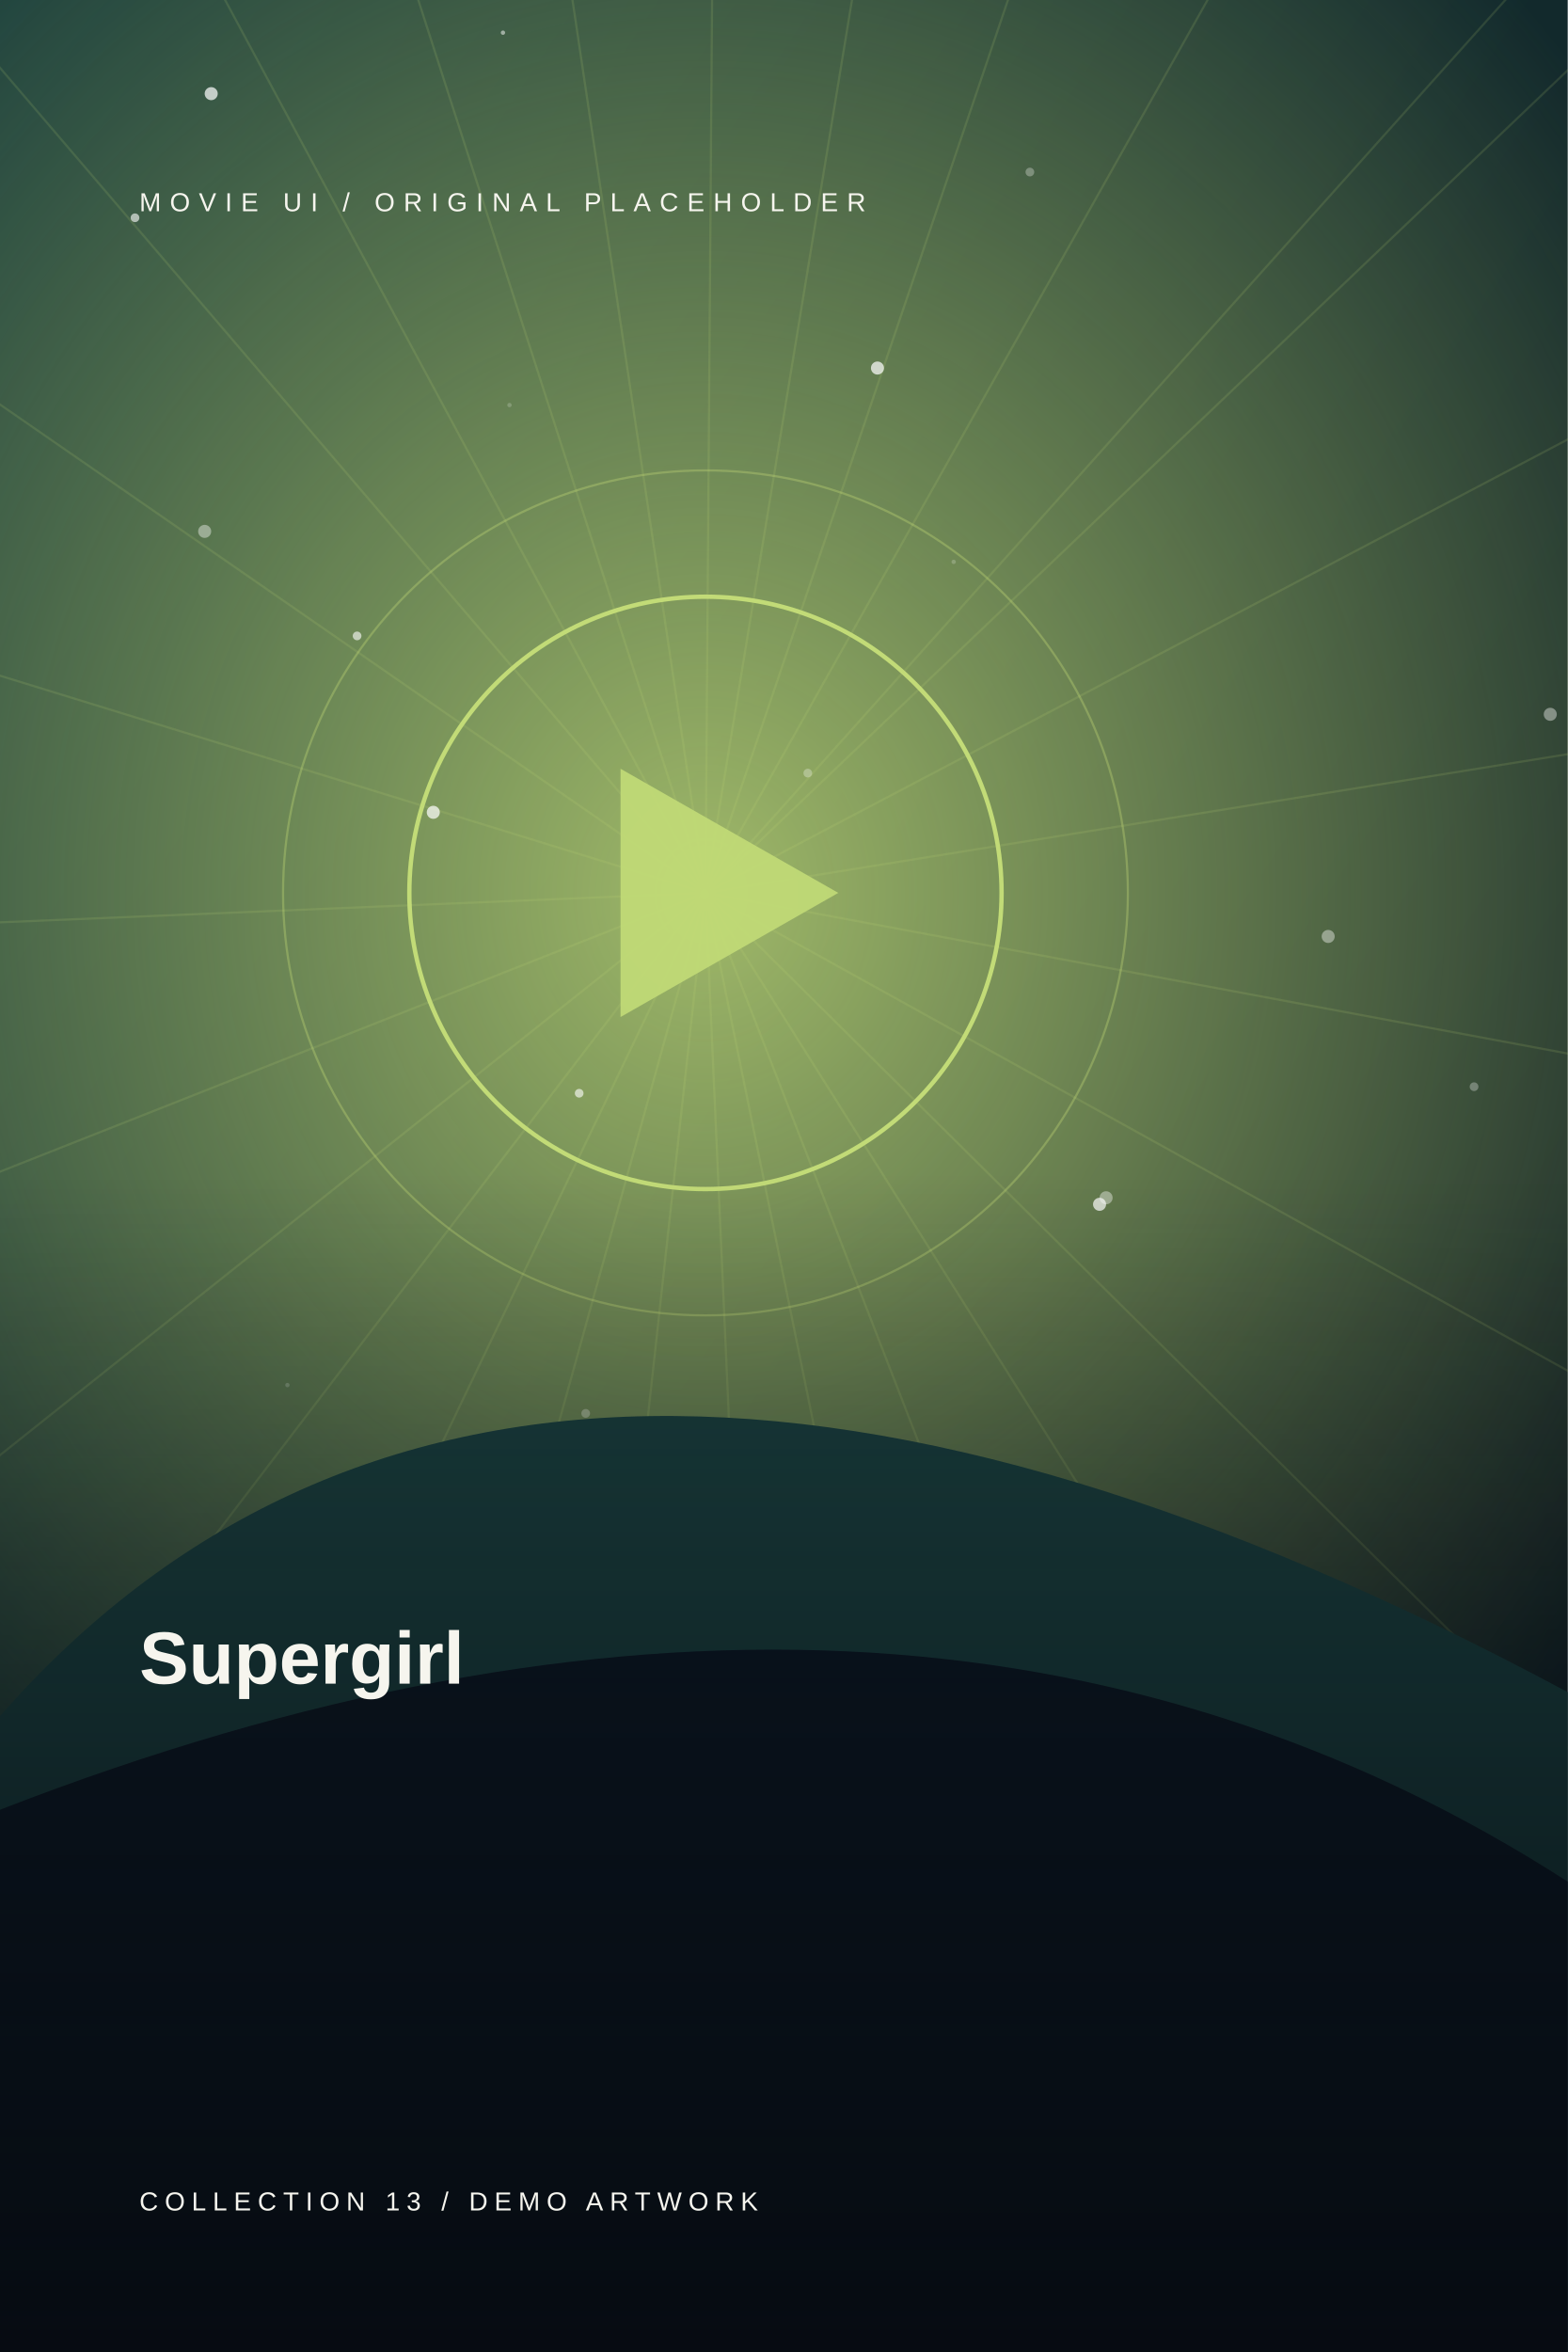
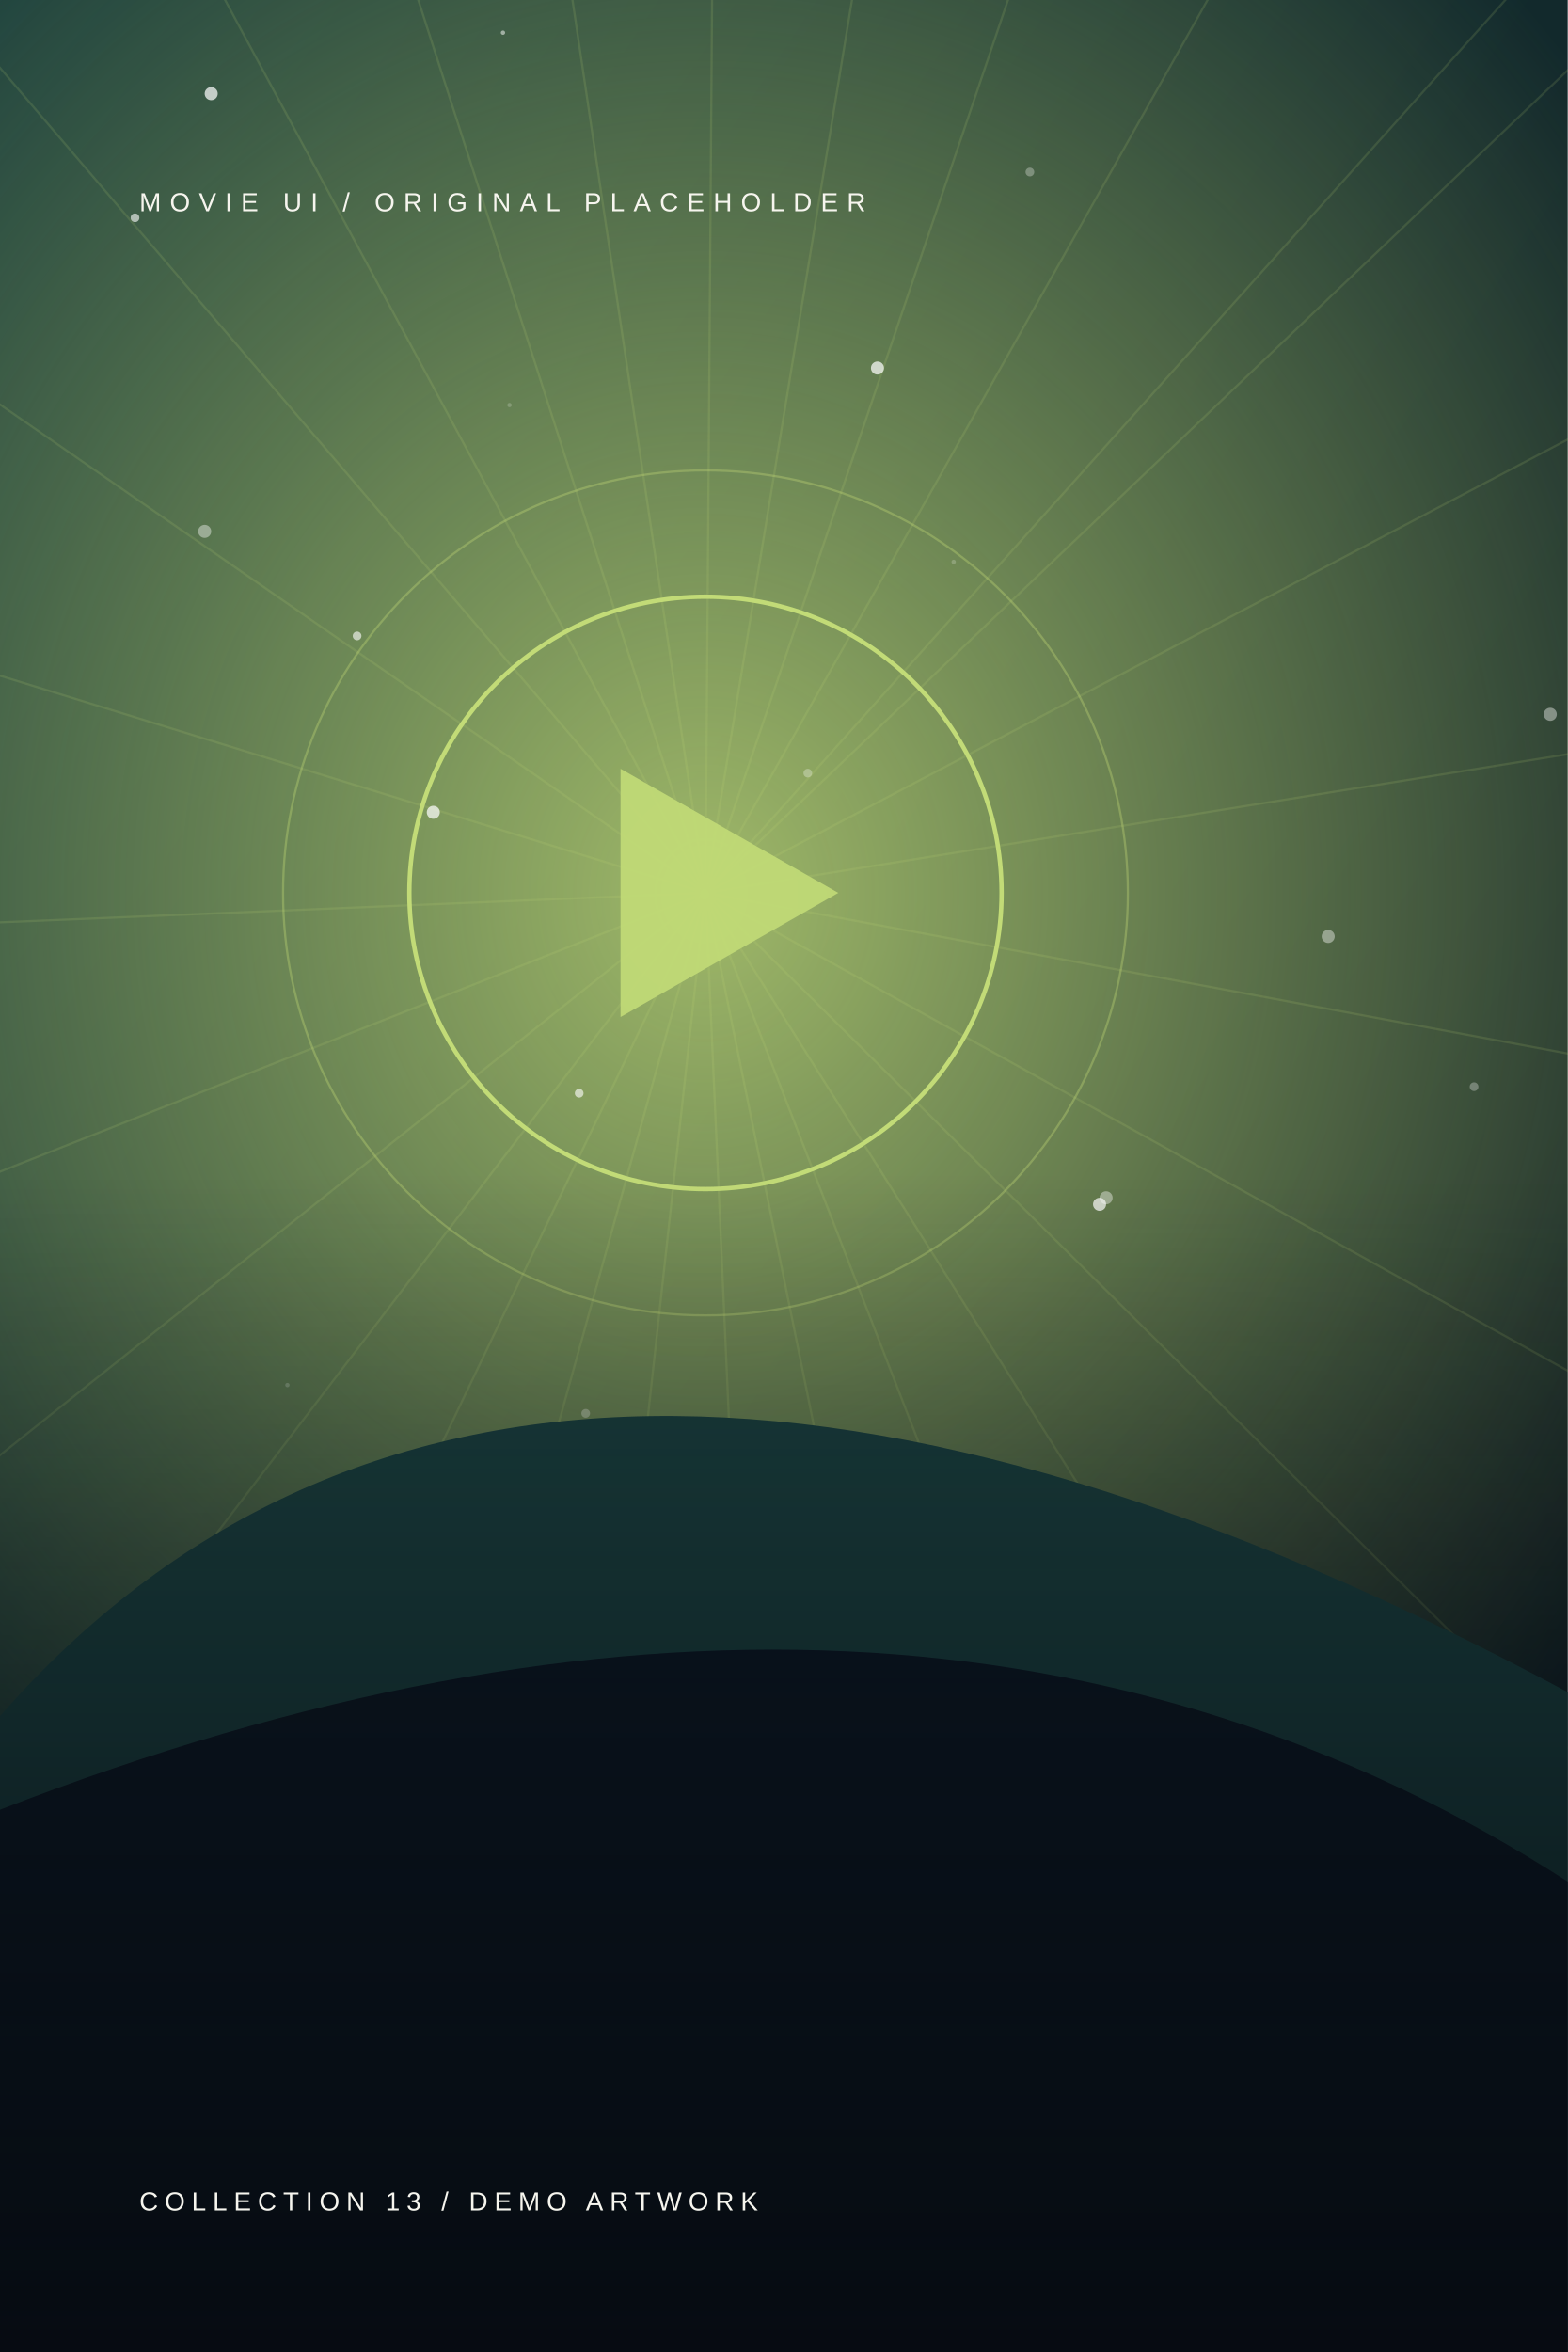
<svg xmlns="http://www.w3.org/2000/svg" width="720" height="1080" viewBox="0 0 720 1080" role="img" aria-label="Original abstract placeholder for Supergirl">
  <defs>
    <linearGradient id="bg" x2="1" y2="1">
      <stop stop-color="#193d3c" />
      <stop offset="1" stop-color="#0b151c" />
    </linearGradient>
    <radialGradient id="glow">
      <stop stop-color="#c2db77" stop-opacity=".8" />
      <stop offset="1" stop-color="#c2db77" stop-opacity="0" />
    </radialGradient>
    <linearGradient id="shade" x2="0" y2="1">
      <stop stop-color="#060b11" stop-opacity="0" />
      <stop offset="1" stop-color="#060b11" stop-opacity=".95" />
    </linearGradient>
  </defs>
  <path fill="url(#bg)" d="M0 0h720v1080H0z" />
  <ellipse cx="324" cy="410" rx="518" ry="594" fill="url(#glow)" />
  <g stroke="#c2db77" stroke-width="1" opacity=".14">
    <path d="M324 410 L931 -169" />
    <path d="M324 410 L1003 53" />
    <path d="M324 410 L1039 295" />
    <path d="M324 410 L1038 543" />
    <path d="M324 410 L999 784" />
    <path d="M324 410 L924 1005" />
    <path d="M324 410 L818 1194" />
    <path d="M324 410 L686 1343" />
    <path d="M324 410 L534 1442" />
    <path d="M324 410 L372 1487" />
    <path d="M324 410 L207 1475" />
    <path d="M324 410 L48 1407" />
    <path d="M324 410 L-96 1287" />
    <path d="M324 410 L-218 1120" />
    <path d="M324 410 L-311 916" />
    <path d="M324 410 L-372 685" />
    <path d="M324 410 L-395 440" />
    <path d="M324 410 L-381 193" />
    <path d="M324 410 L-329 -42" />
    <path d="M324 410 L-243 -253" />
    <path d="M324 410 L-128 -430" />
    <path d="M324 410 L11 -563" />
    <path d="M324 410 L167 -644" />
    <path d="M324 410 L332 -669" />
    <path d="M324 410 L496 -638" />
    <path d="M324 410 L650 -552" />
    <path d="M324 410 L788 -415" />
    <path d="M324 410 L901 -234" />
  </g>
  <g fill="#fff">
    <circle cx="132" cy="636" r="1" opacity=".2" />
    <circle cx="269" cy="649" r="2" opacity=".3" />
    <circle cx="406" cy="688" r="3" opacity=".4" />
    <circle cx="543" cy="753" r="1" opacity=".5" />
    <circle cx="680" cy="844" r="2" opacity=".6" />
    <circle cx="97" cy="43" r="3" opacity=".7" />
    <circle cx="234" cy="186" r="1" opacity=".2" />
    <circle cx="371" cy="355" r="2" opacity=".3" />
    <circle cx="508" cy="550" r="3" opacity=".4" />
    <circle cx="645" cy="771" r="1" opacity=".5" />
    <circle cx="62" cy="100" r="2" opacity=".6" />
    <circle cx="199" cy="373" r="3" opacity=".7" />
    <circle cx="336" cy="672" r="1" opacity=".2" />
    <circle cx="473" cy="79" r="2" opacity=".3" />
    <circle cx="610" cy="430" r="3" opacity=".4" />
    <circle cx="27" cy="807" r="1" opacity=".5" />
    <circle cx="164" cy="292" r="2" opacity=".6" />
    <circle cx="301" cy="721" r="3" opacity=".7" />
    <circle cx="438" cy="258" r="1" opacity=".2" />
    <circle cx="575" cy="739" r="2" opacity=".3" />
    <circle cx="712" cy="328" r="3" opacity=".4" />
    <circle cx="129" cy="861" r="1" opacity=".5" />
    <circle cx="266" cy="502" r="2" opacity=".6" />
    <circle cx="403" cy="169" r="3" opacity=".7" />
    <circle cx="540" cy="780" r="1" opacity=".2" />
    <circle cx="677" cy="499" r="2" opacity=".3" />
    <circle cx="94" cy="244" r="3" opacity=".4" />
    <circle cx="231" cy="15" r="1" opacity=".5" />
    <circle cx="368" cy="730" r="2" opacity=".6" />
    <circle cx="505" cy="553" r="3" opacity=".7" />
  </g>
  <circle cx="324" cy="410" r="136" fill="none" stroke="#c2db77" stroke-width="2" />
  <circle cx="324" cy="410" r="194" fill="none" stroke="#c2db77" stroke-opacity=".35" />
  <path d="M285 353l100 57-100 57z" fill="#c2db77" opacity=".9" />
  <path d="M0 788Q237 518 720 777V1080H0z" fill="#193d3c" />
  <path d="M0 831Q417 669 720 864V1080H0z" fill="#0a1520" />
  <path fill="url(#shade)" d="M0 540h720v541H0z" />
  <g fill="#f6f5ee" font-family="Arial,sans-serif">
    <text x="64" y="97" font-size="12" letter-spacing="4">MOVIE UI / ORIGINAL PLACEHOLDER</text>
-     <text x="64" y="734" font-size="34" font-weight="700">
-       <tspan x="64" dy="1.15em">Supergirl</tspan>
-     </text>
    <text x="64" y="1015" font-size="12" letter-spacing="3">COLLECTION 13 / DEMO ARTWORK</text>
  </g>
</svg>
